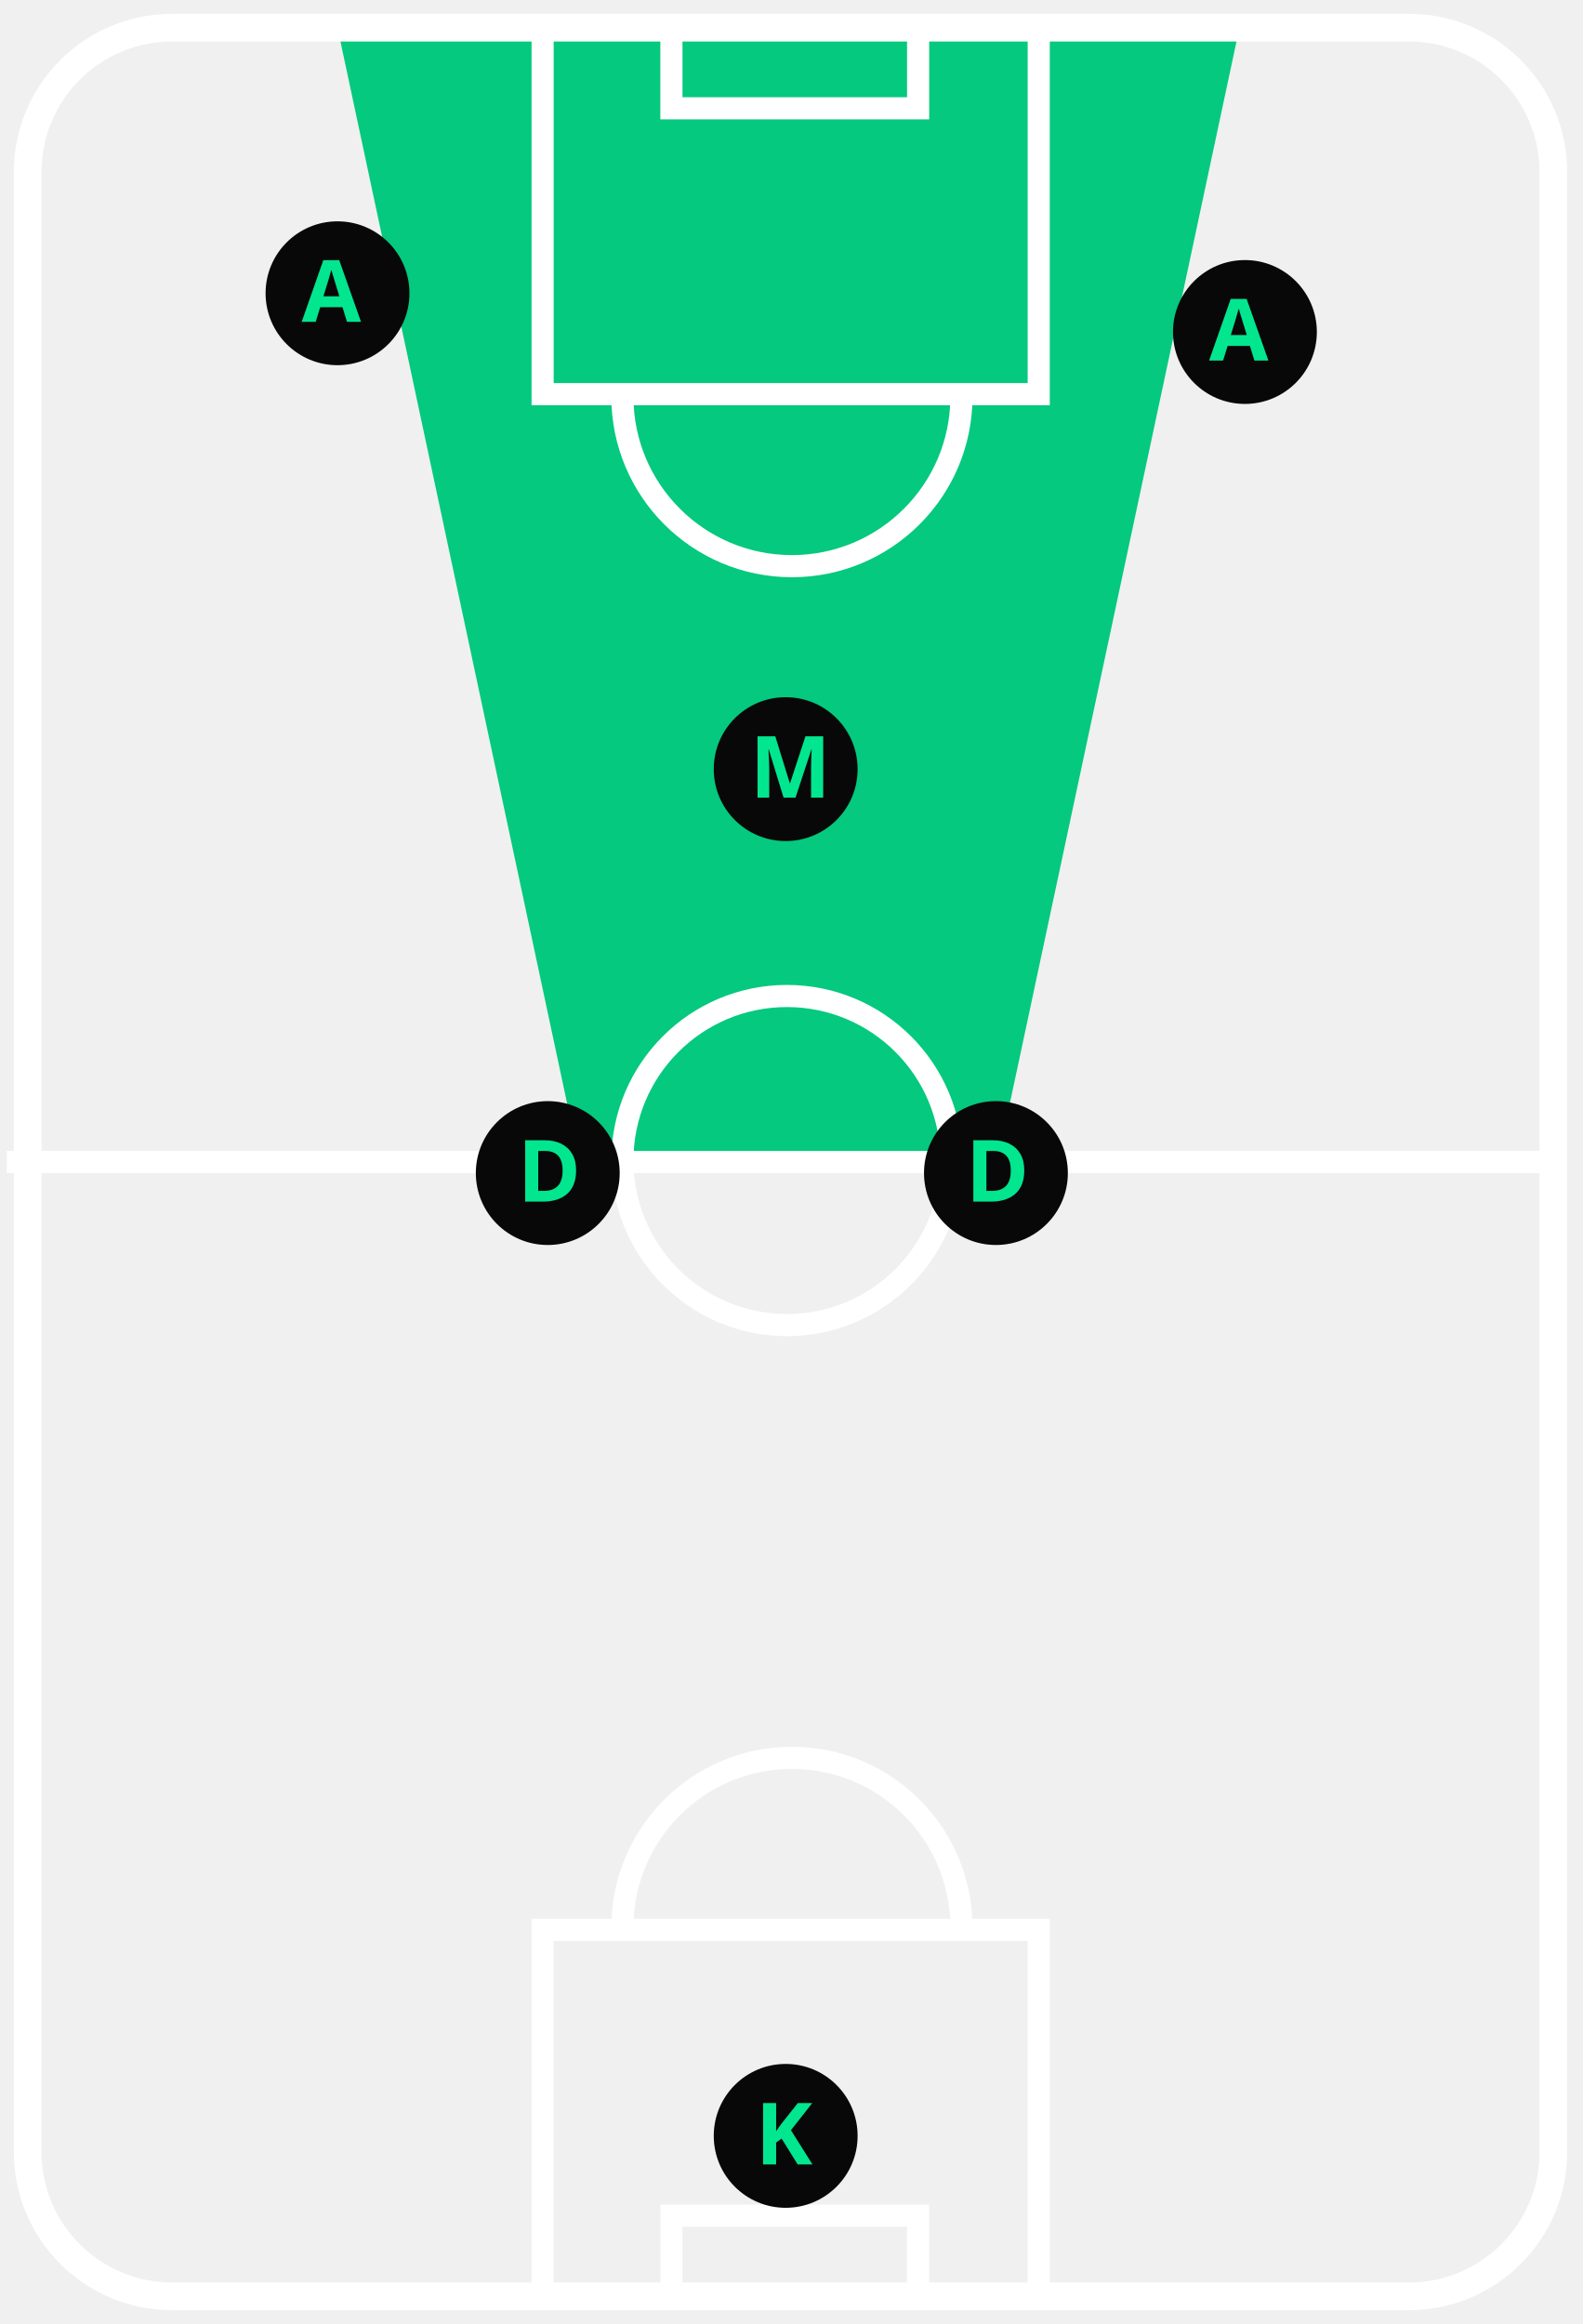
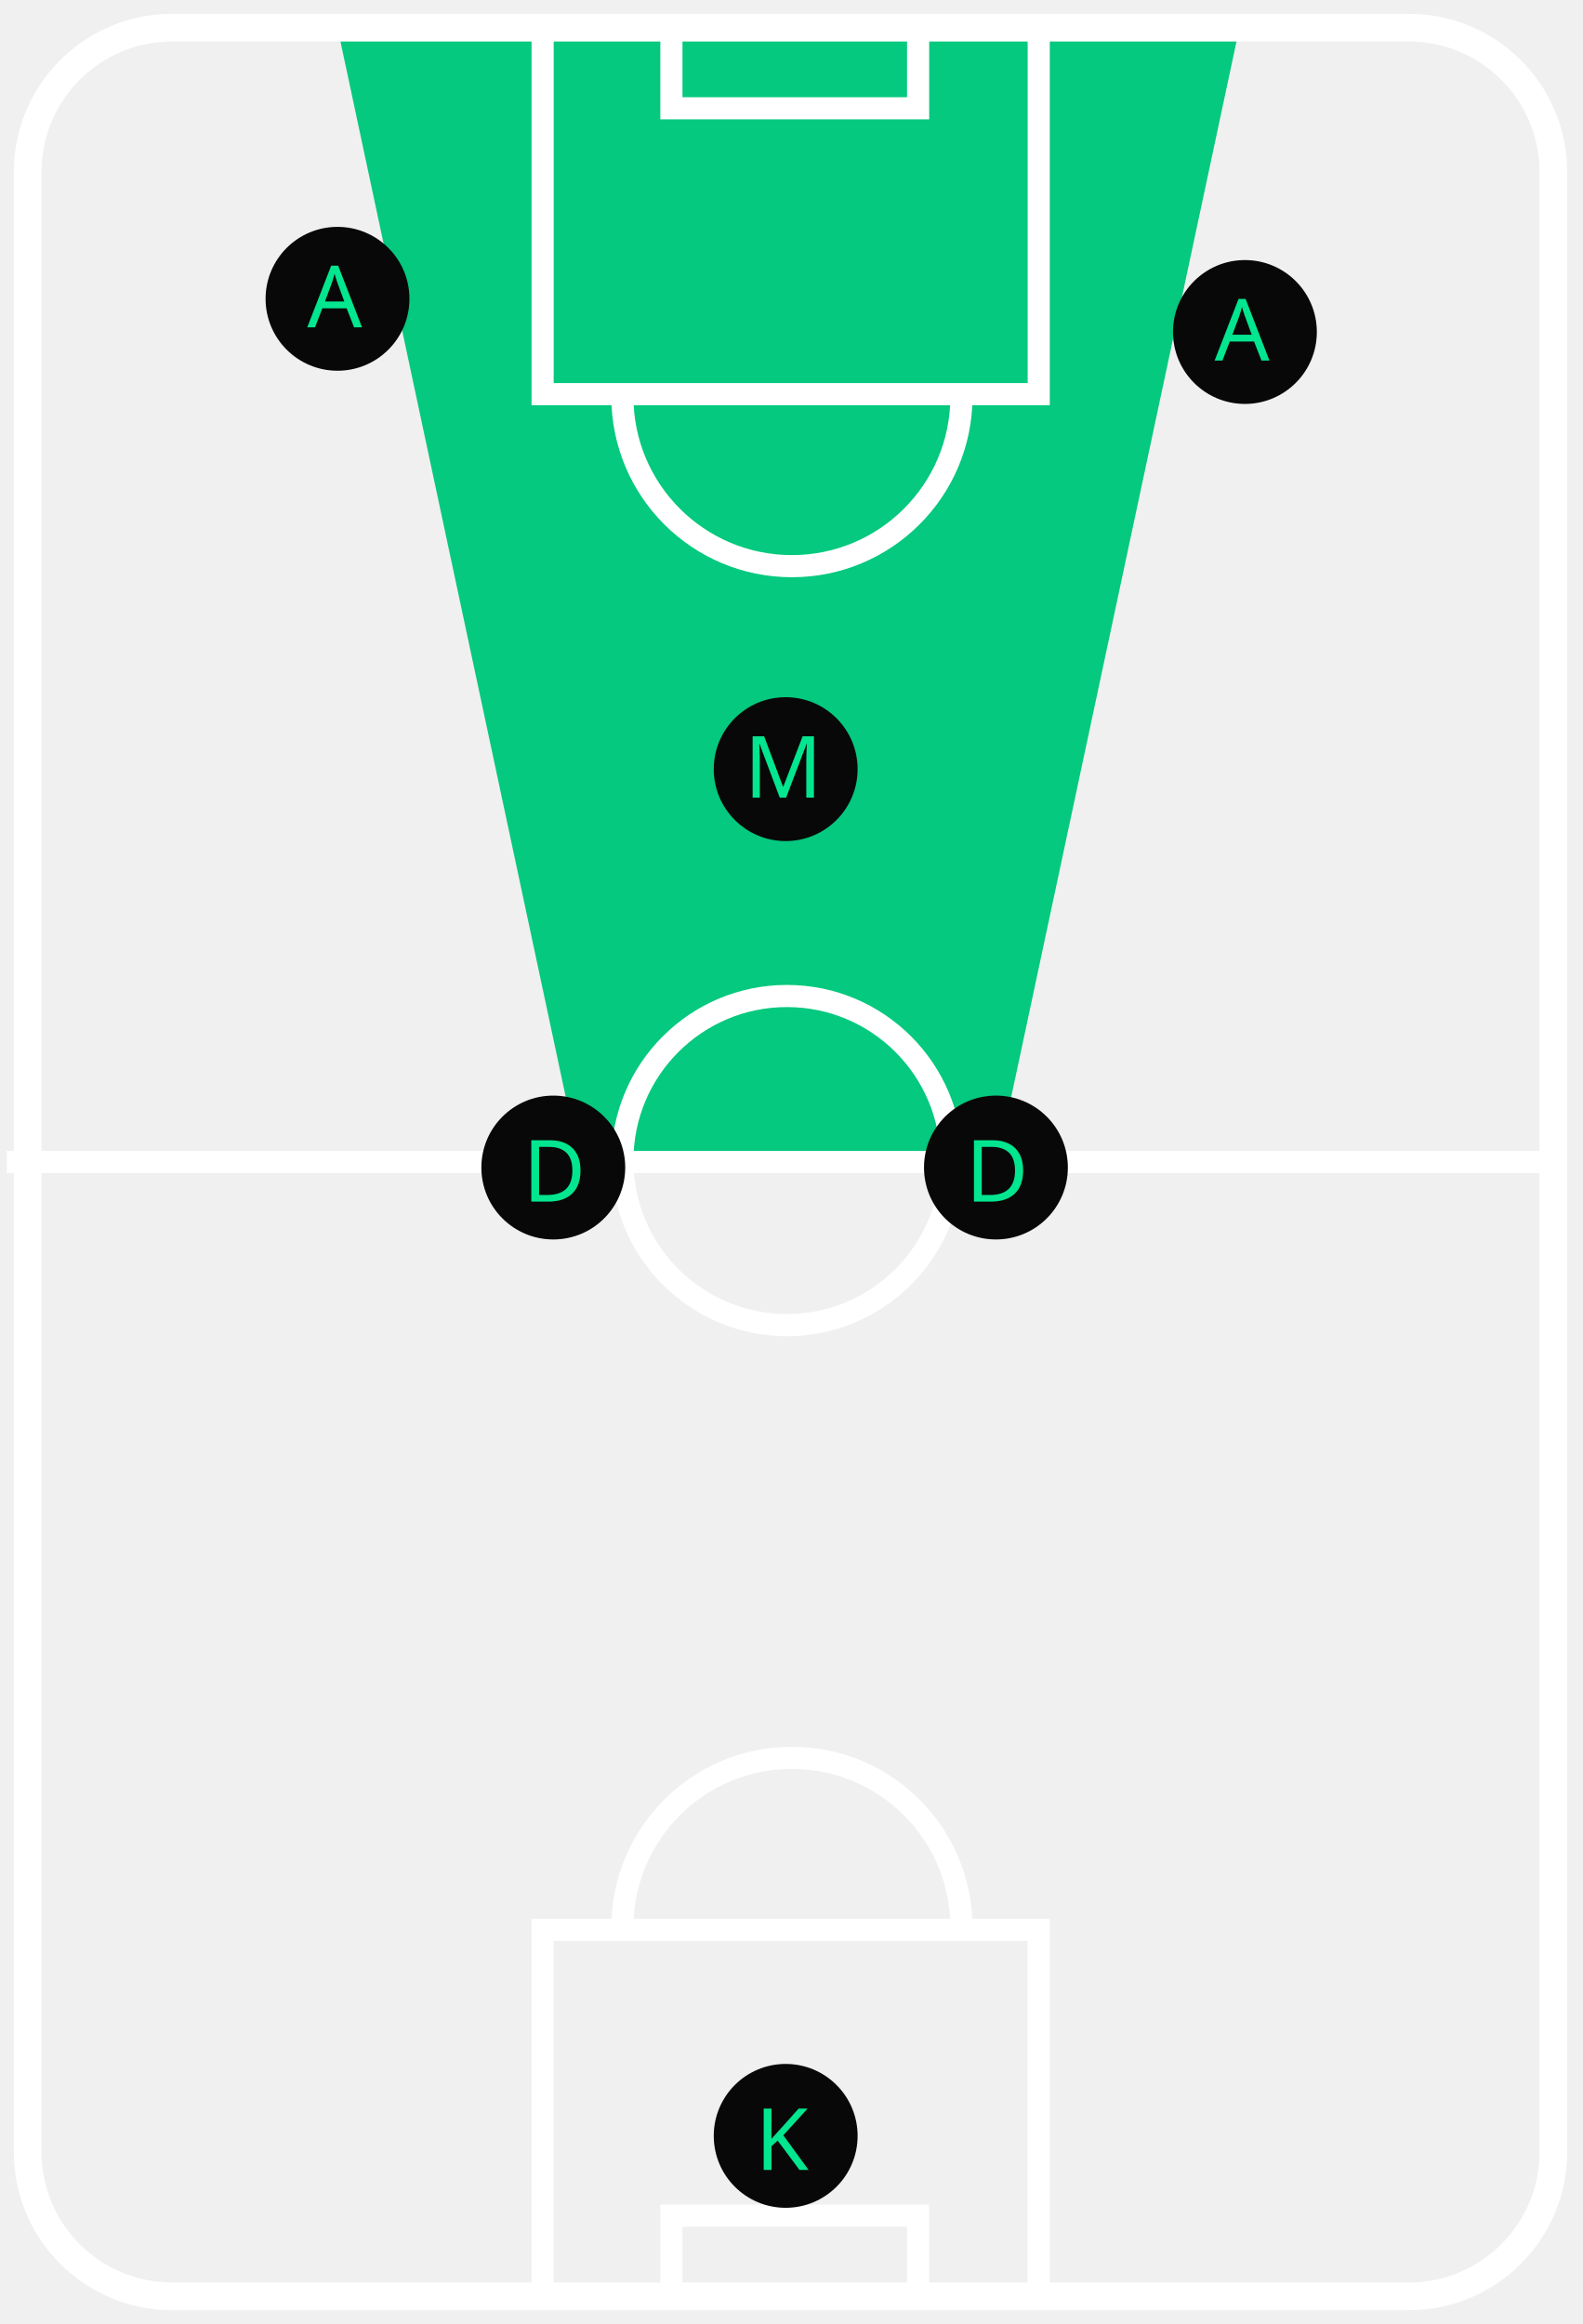
<svg xmlns="http://www.w3.org/2000/svg" width="286px" height="420px" viewBox="0 0 286 420" version="1.1">
  <defs />
  <g id="SEQUENCE" stroke="none" stroke-width="1" fill="none" fill-rule="evenodd">
    <g id="ATTACKING-2" transform="translate(-17, -59)">
      <g id="LAYOUT" transform="translate(20, 64)">
        <path d="M139.817,204.666 L139.817,204.72 L58,204.72 L101.661,0.174 L139.183,0.055 L139.183,0 L177.339,0.12 L221,204.666 L139.817,204.666 Z" id="DANGER-ZONE-ATTACK-mobile" fill="#04C97E" transform="translate(139.5, 102.3599) scale(1, -1) translate(-139.5, -102.3599) " />
        <g id="FIELD-mobile" stroke="#FFFFFF">
          <rect id="TURF" stroke-width="5" fill-opacity="0" fill="#548420" x="2" y="0" width="275.747" height="410" rx="26.1" />
          <g id="CENTER-LINE" transform="translate(0, 175)" stroke-width="4" stroke-linecap="square">
            <path d="M0.225,30 L277.085,30" id="Line" />
            <ellipse id="Oval-1" cx="139.225" cy="29.736" rx="29.737" ry="29.736" />
          </g>
          <g id="GOAL-BOX-ATTACK" transform="translate(95.06969, 1.351648)" stroke-width="4" stroke-linecap="square">
            <path d="M0,0 L0,64.879 L89.663,64.879 L89.663,0" id="Path-2" />
            <path d="M23.278,-3.55271368e-15 L23.278,13.22 L67.866,13.22 L67.866,-3.55271368e-15" id="Path-3" />
            <path d="M75.695,95.967 C75.695,79.046 61.978,65.33 45.057,65.33 C28.136,65.33 14.418,79.046 14.418,95.967" id="Oval-2" transform="translate(45.05673, 80.64835) scale(1, -1) translate(-45.05673, -80.64835) " />
          </g>
          <g id="GOAL-BOX-DEFENSE" transform="translate(140.0697, 360.6484) scale(1, -1) translate(-140.0697, -360.6484) translate(95.06969, 312.6484)" stroke-width="4" stroke-linecap="square">
            <path d="M0,0 L0,64.879 L89.663,64.879 L89.663,0" id="Path-2" />
            <path d="M23.278,-3.55271368e-15 L23.278,13.22 L67.866,13.22 L67.866,-3.55271368e-15" id="Path-3" />
            <path d="M75.695,95.967 C75.695,79.046 61.978,65.33 45.057,65.33 C28.136,65.33 14.418,79.046 14.418,95.967" id="Oval-2" transform="translate(45.05673, 80.64835) scale(1, -1) translate(-45.05673, -80.64835) " />
          </g>
        </g>
-         <g id="PLAYERS" transform="translate(45, 35)">
-           <g id="KEEPER-mobile" transform="translate(81, 333)">
-             <g id="PLAYER-mobile" fill="#080808">
-               <ellipse id="Oval-4-Copy-3" cx="13" cy="13" rx="13" ry="13" />
-             </g>
-             <text id="K" font-family="Gotham" font-size="15.525" font-weight="bold" fill="#02E68F">
-               <tspan x="7.526" y="18.158">K</tspan>
+         <g id="PLAYERS" transform="translate(45, 36)">
+           <g id="KEEPER-mobile" transform="translate(81, 332)">
+             <ellipse id="PLAYER" fill="#080808" cx="13" cy="13" rx="13" ry="13" />
+             <text id="K" font-family="Graphik" font-size="15.525" font-weight="526" fill="#02E68F">
+               <tspan x="7.526" y="19.158">K</tspan>
            </text>
          </g>
-           <g id="MID-mobile" transform="translate(81, 86)">
-             <g id="PLAYER-mobile" fill="#080808">
-               <ellipse id="Oval-4-Copy-3" cx="13" cy="13" rx="13" ry="13" />
-             </g>
-             <text id="M" font-family="Gotham" font-size="15.525" font-weight="bold" fill="#02E68F">
-               <tspan x="6.526" y="18.158">M</tspan>
+           <g id="MID-mobile" transform="translate(81, 85)">
+             <ellipse id="PLAYER" fill="#080808" cx="13" cy="13" rx="13" ry="13" />
+             <text id="M" font-family="Graphik" font-size="15.525" font-weight="526" fill="#02E68F">
+               <tspan x="5.526" y="18.158">M</tspan>
            </text>
          </g>
-           <g id="DEFENSE-R-mobile" transform="translate(119, 159)">
-             <g id="PLAYER-mobile" fill="#080808">
-               <ellipse id="Oval-4-Copy-3" cx="13" cy="13" rx="13" ry="13" />
-             </g>
-             <text id="D" font-family="Gotham" font-size="15.525" font-weight="bold" fill="#02E68F">
-               <tspan x="7.526" y="18.158">D</tspan>
+           <g id="ATTACKER-mobile">
+             <ellipse id="PLAYER" fill="#080808" cx="13" cy="13" rx="13" ry="13" />
+             <text id="A" font-family="Graphik" font-size="15.525" font-weight="526" fill="#02E68F">
+               <tspan x="7.526" y="18.158">A</tspan>
            </text>
          </g>
-           <g id="ATTACK-R-mobile" transform="translate(164, 7)">
-             <g id="PLAYER-mobile" fill="#080808">
-               <ellipse id="Oval-4-Copy-3" cx="13" cy="13" rx="13" ry="13" />
-             </g>
-             <text id="A" font-family="Gotham" font-size="15.525" font-weight="bold" fill="#02E68F">
-               <tspan x="6.526" y="18.158">A</tspan>
+           <g id="ATTACKER-mobile" transform="translate(164, 6)">
+             <ellipse id="PLAYER" fill="#080808" cx="13" cy="13" rx="13" ry="13" />
+             <text id="A" font-family="Graphik" font-size="15.525" font-weight="526" fill="#02E68F">
+               <tspan x="7.526" y="18.158">A</tspan>
            </text>
          </g>
-           <g id="ATTACK-L-mobile">
-             <g id="PLAYER-mobile" fill="#080808">
-               <ellipse id="Oval-4-Copy-3" cx="13" cy="13" rx="13" ry="13" />
-             </g>
-             <text id="A" font-family="Gotham" font-size="15.525" font-weight="bold" fill="#02E68F">
-               <tspan x="6.526" y="18.158">A</tspan>
+           <g id="DEFENDER-mobile" transform="translate(39, 157)">
+             <ellipse id="PLAYER" fill="#080808" cx="13" cy="13" rx="13" ry="13" />
+             <text id="D" font-family="Graphik" font-size="15.525" font-weight="526" fill="#02E68F">
+               <tspan x="7.526" y="19.158">D</tspan>
            </text>
          </g>
-           <g id="DEFENSE-L-mobile" transform="translate(38, 159)">
-             <g id="PLAYER-mobile" fill="#080808">
-               <ellipse id="Oval-4-Copy-3" cx="13" cy="13" rx="13" ry="13" />
-             </g>
-             <text id="D" font-family="Gotham" font-size="15.525" font-weight="bold" fill="#02E68F">
-               <tspan x="7.526" y="18.158">D</tspan>
+           <g id="DEFENDER-mobile" transform="translate(119, 157)">
+             <ellipse id="PLAYER" fill="#080808" cx="13" cy="13" rx="13" ry="13" />
+             <text id="D" font-family="Graphik" font-size="15.525" font-weight="526" fill="#02E68F">
+               <tspan x="7.526" y="19.158">D</tspan>
            </text>
          </g>
        </g>
      </g>
    </g>
  </g>
</svg>
